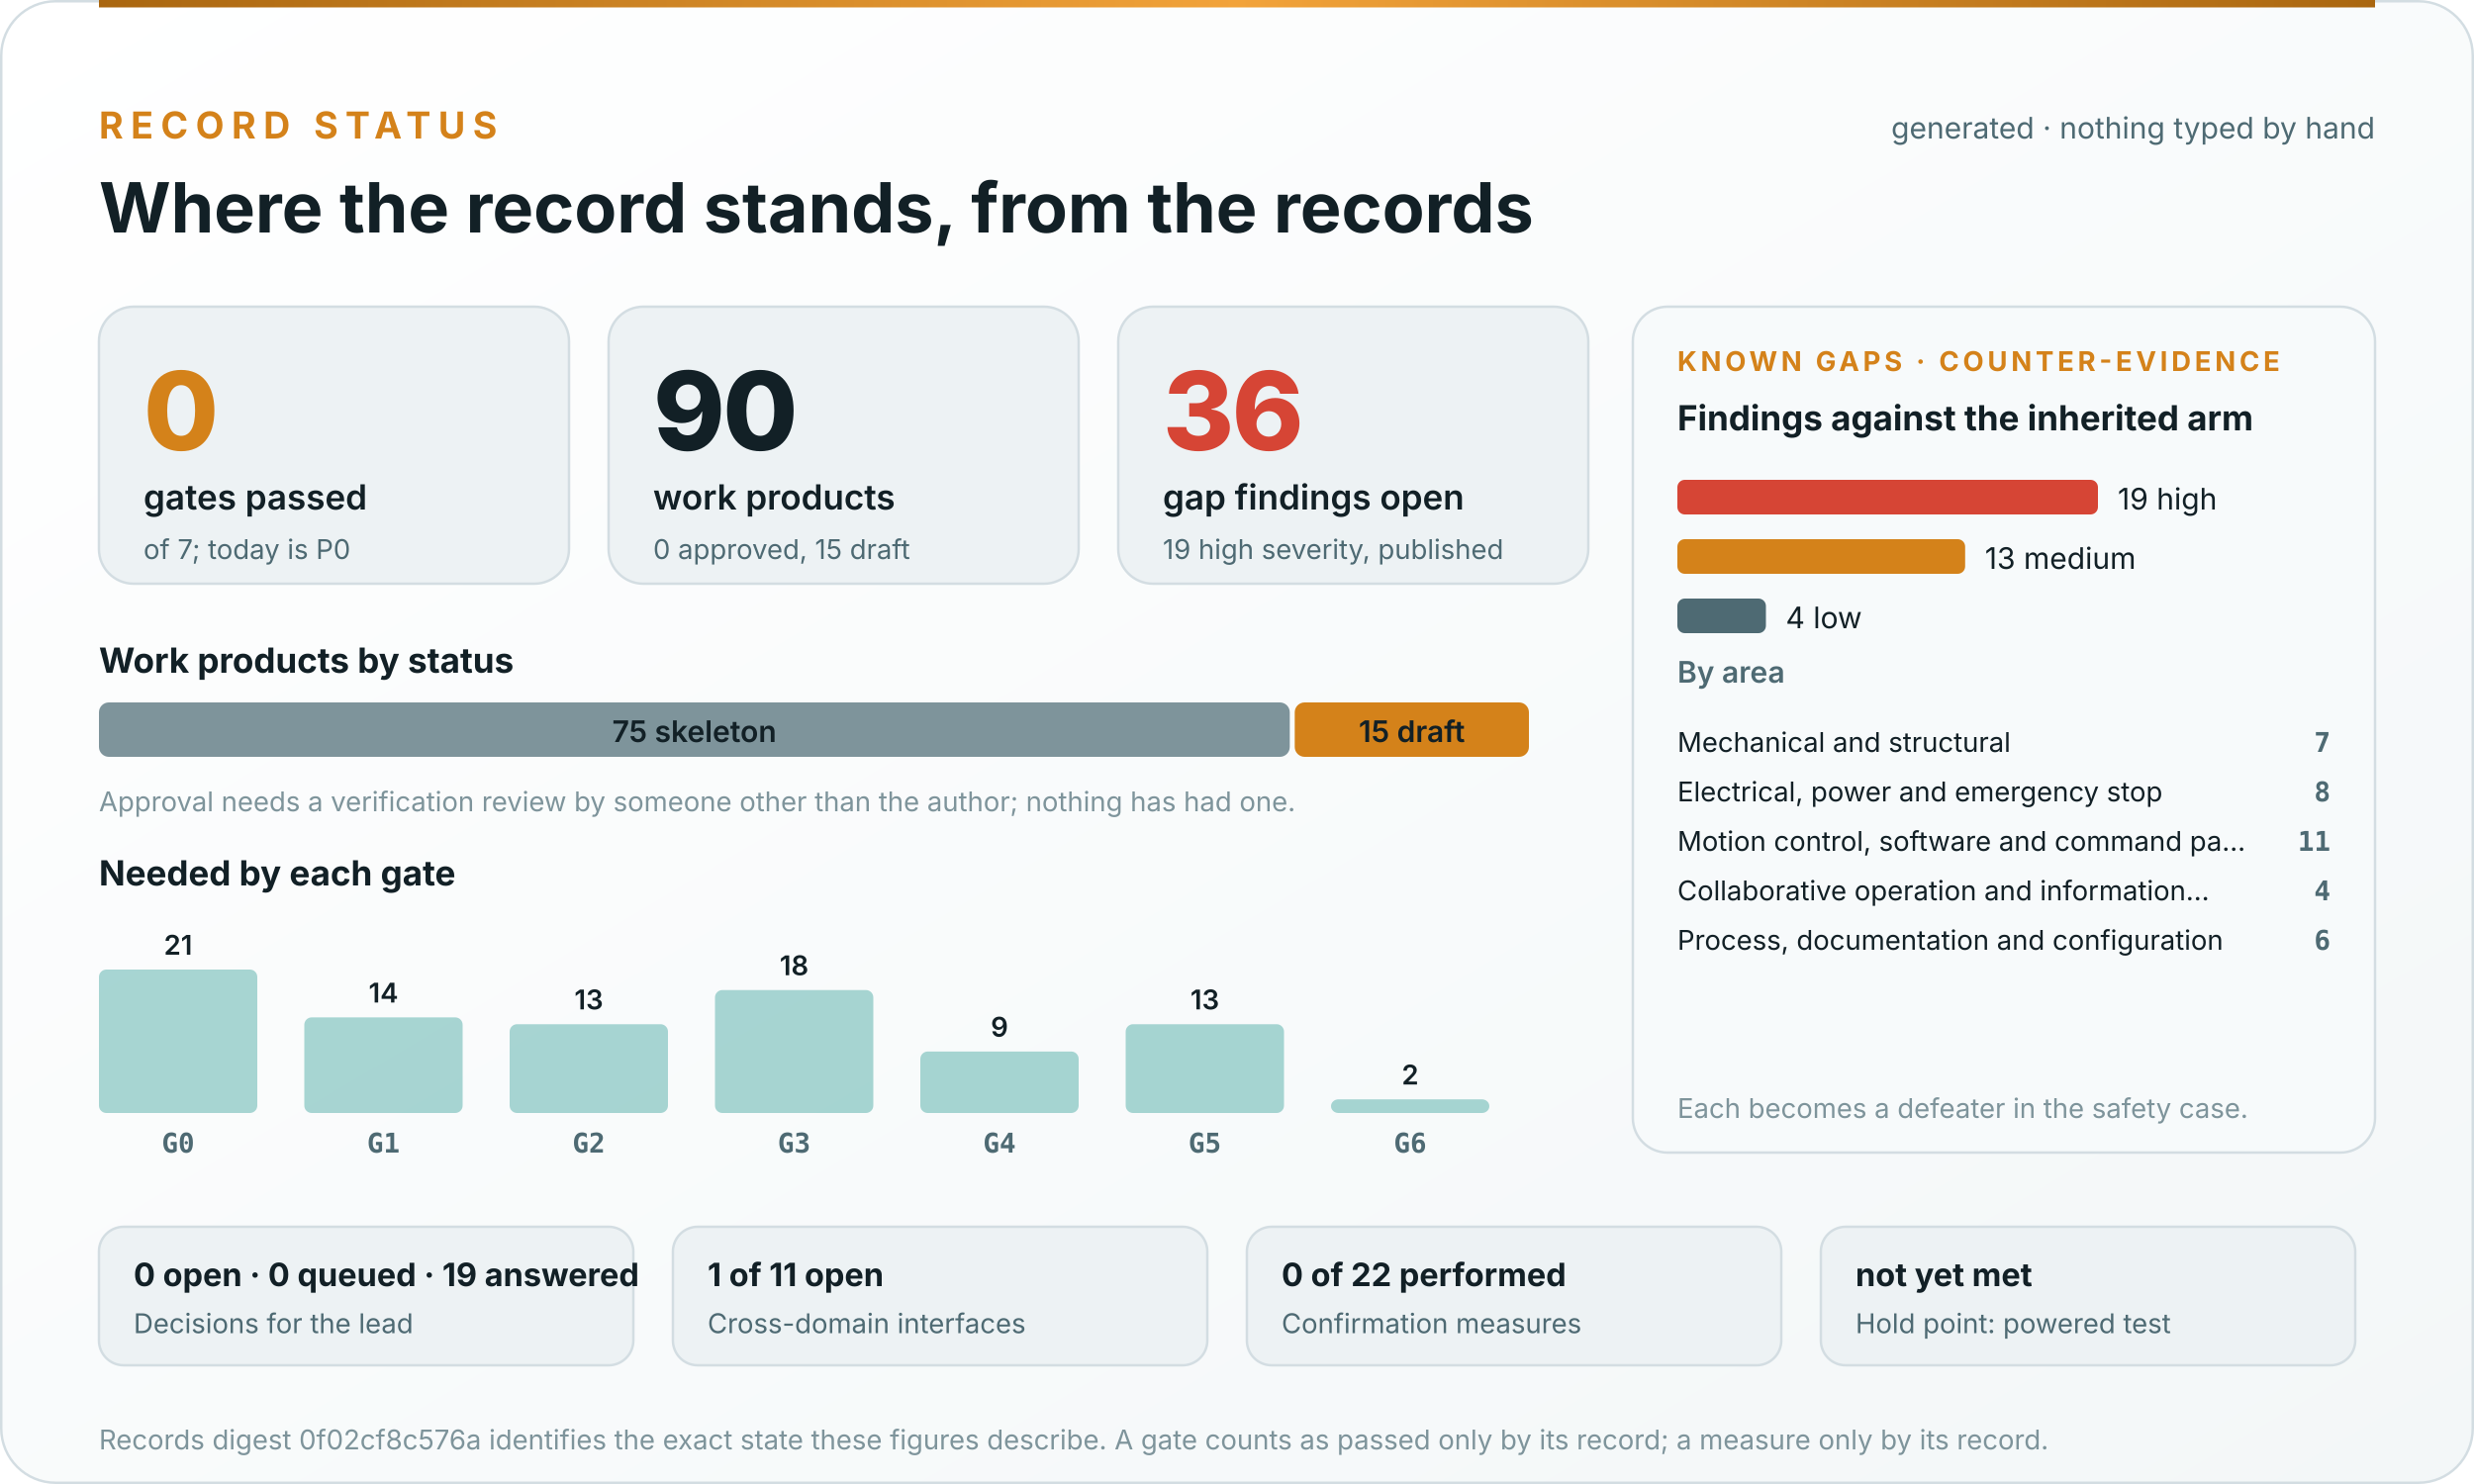
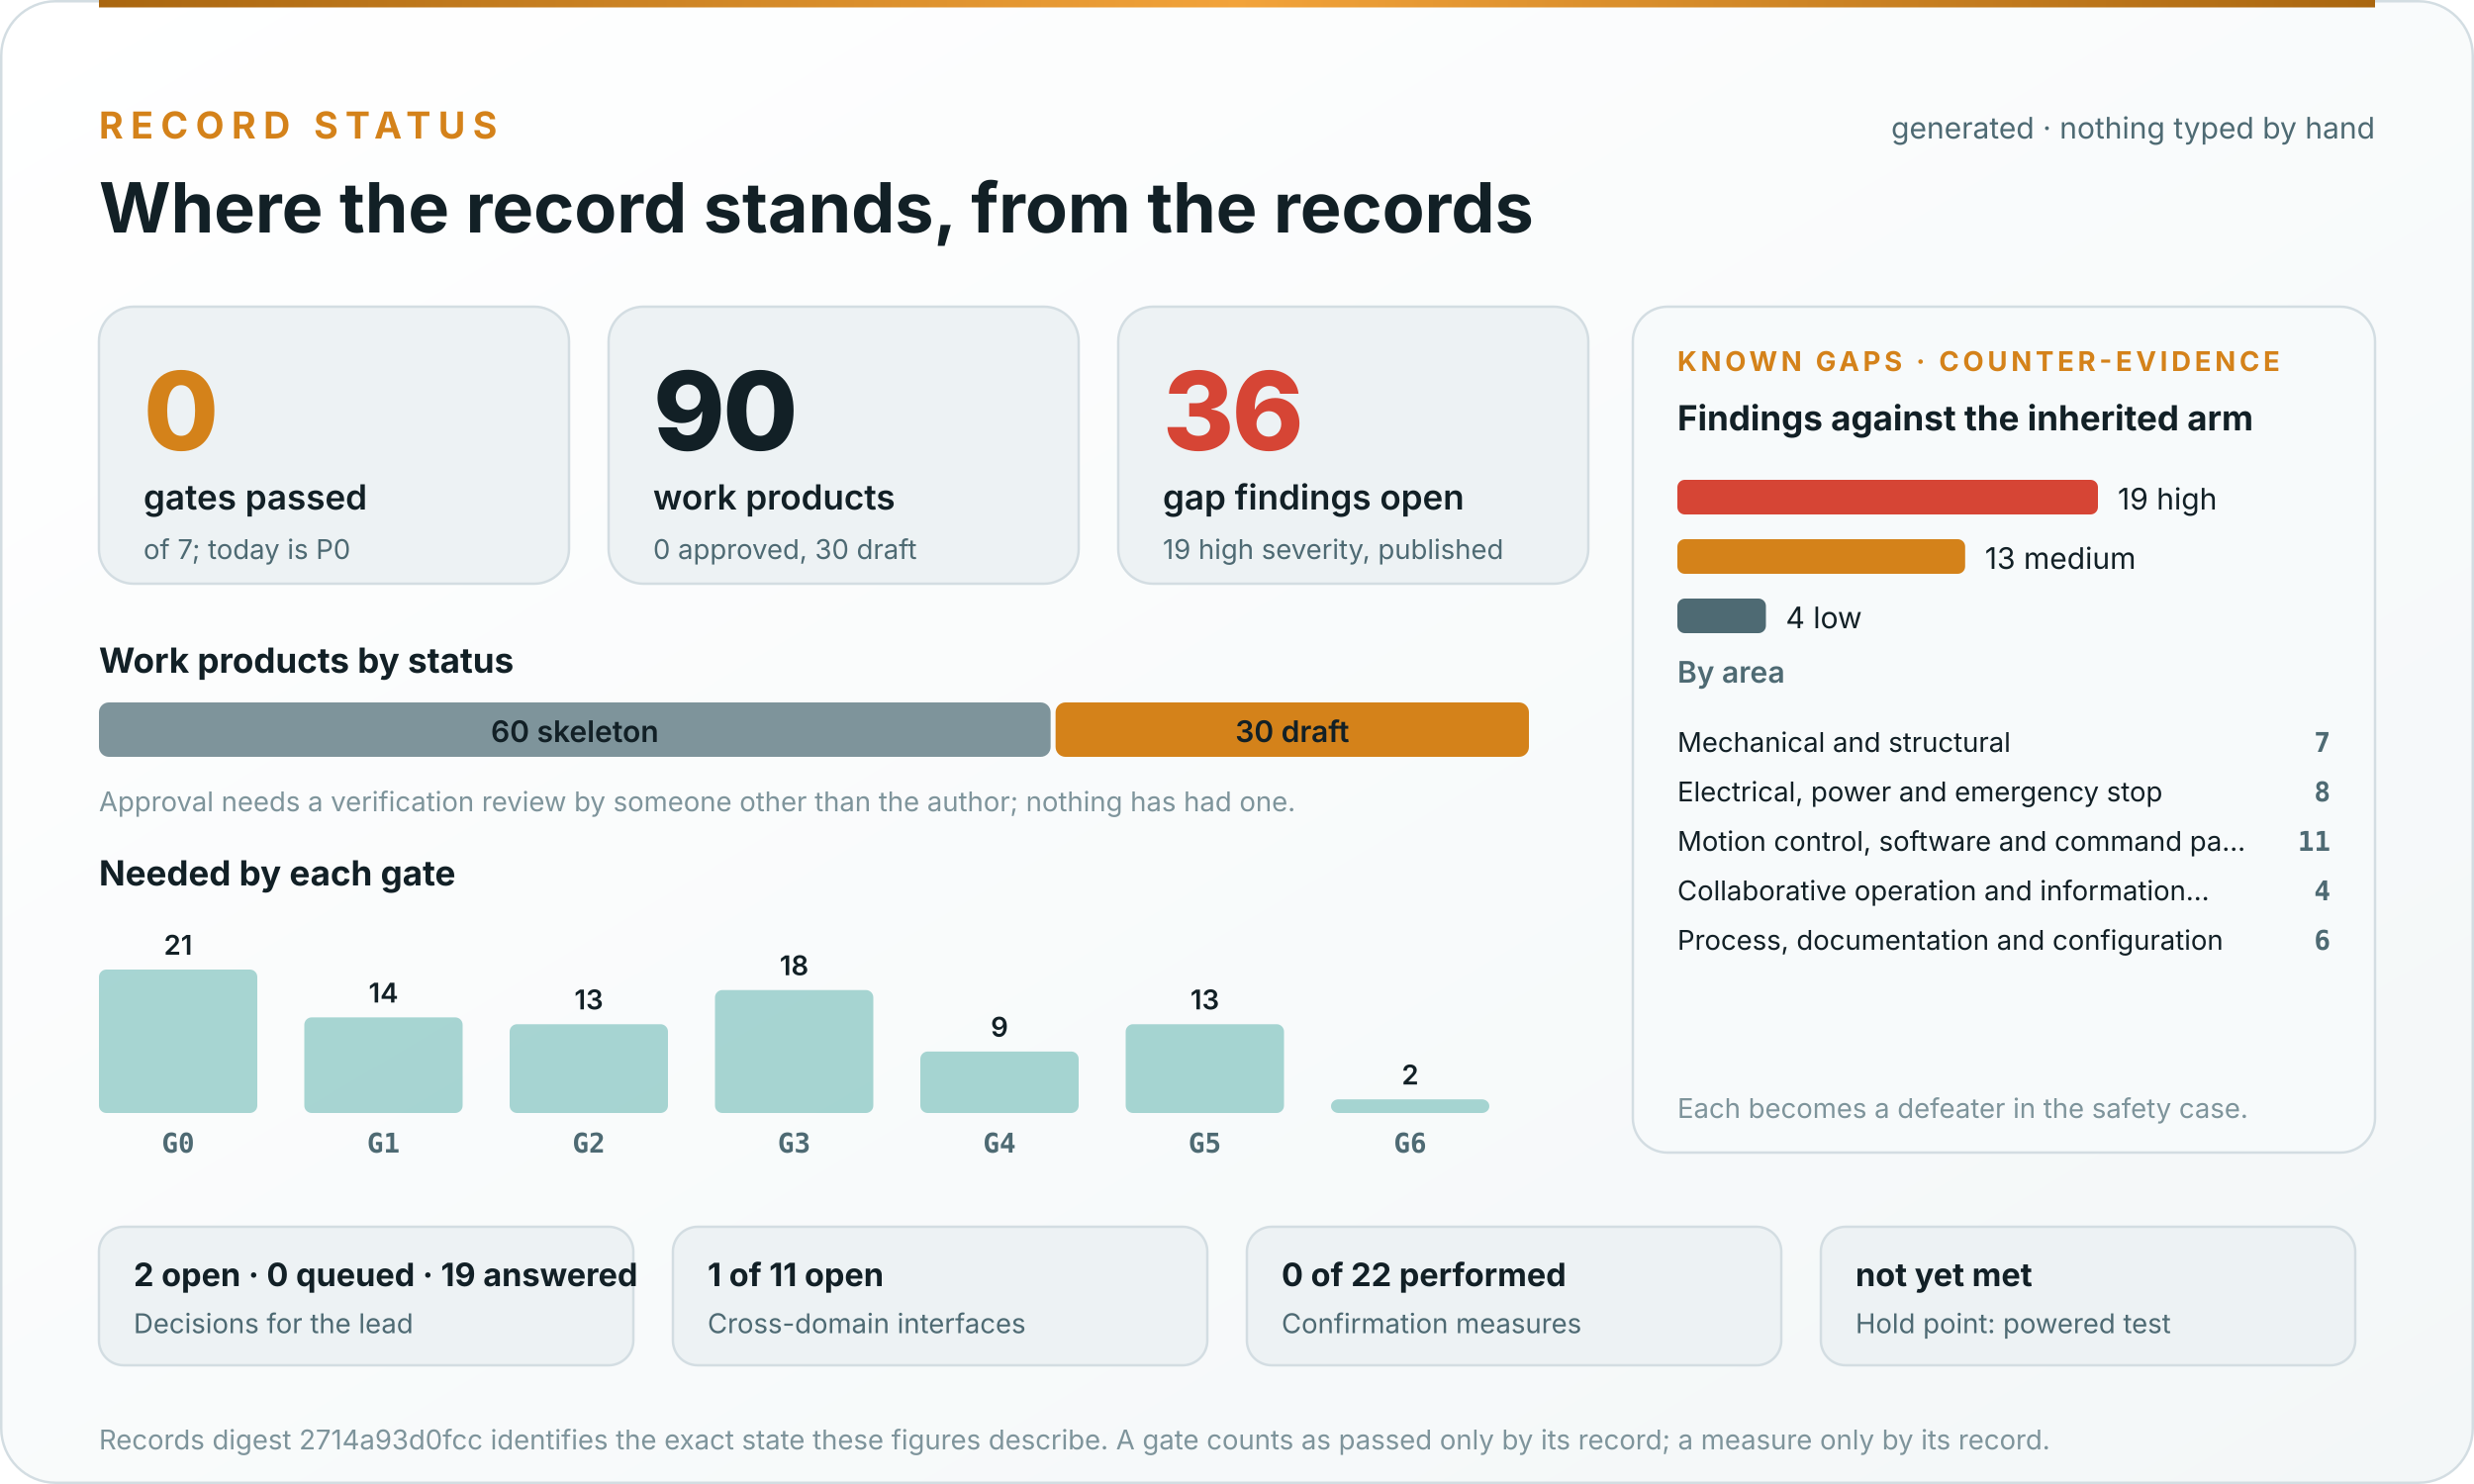
<svg xmlns="http://www.w3.org/2000/svg" width="1000" height="600" viewBox="0 0 1000 600" role="img" aria-labelledby="stat-t stat-d">
  <defs>
    <linearGradient id="stat-bg" x1="0" y1="0" x2="1" y2="1">
      <stop offset="0" stop-color="#FFFFFF" />
      <stop offset="1" stop-color="#F3F7F8" />
    </linearGradient>
    <linearGradient id="stat-amber" x1="0" y1="0" x2="1" y2="0">
      <stop offset="0" stop-color="#A8650F" />
      <stop offset="0.5" stop-color="#F2A33A" />
      <stop offset="1" stop-color="#A8650F" />
    </linearGradient>
  </defs>
  <rect x="0.5" y="0.5" width="999" height="599" rx="22" fill="url(#stat-bg)" stroke="#D3DDE2" />
  <rect x="40" y="0" width="920" height="3" fill="url(#stat-amber)" />
  <text x="40" y="56" font-family="Inter, 'Segoe UI', 'Helvetica Neue', Helvetica, Arial, sans-serif" font-size="15" font-weight="700" fill="#D4821A" text-anchor="start" letter-spacing="3">RECORD STATUS</text>
  <text x="40" y="94" font-family="Inter, 'Segoe UI', 'Helvetica Neue', Helvetica, Arial, sans-serif" font-size="28" font-weight="700" fill="#122026" text-anchor="start">Where the record stands, from the records</text>
  <text x="960" y="56" font-family="Inter, 'Segoe UI', 'Helvetica Neue', Helvetica, Arial, sans-serif" font-size="12" font-weight="400" fill="#4E6A73" text-anchor="end">generated · nothing typed by hand</text>
  <rect x="40" y="124" width="190" height="112" rx="14" fill="#EDF2F4" stroke="#D3DDE2" stroke-width="1" />
  <text x="58" y="182" font-family="Inter, 'Segoe UI', 'Helvetica Neue', Helvetica, Arial, sans-serif" font-size="44" font-weight="800" fill="#D4821A" text-anchor="start" letter-spacing="-1">0</text>
  <text x="58" y="206" font-family="Inter, 'Segoe UI', 'Helvetica Neue', Helvetica, Arial, sans-serif" font-size="14" font-weight="600" fill="#122026" text-anchor="start">gates passed</text>
  <text x="58" y="226" font-family="Inter, 'Segoe UI', 'Helvetica Neue', Helvetica, Arial, sans-serif" font-size="11" font-weight="400" fill="#4E6A73" text-anchor="start">of 7; today is P0</text>
  <rect x="246" y="124" width="190" height="112" rx="14" fill="#EDF2F4" stroke="#D3DDE2" stroke-width="1" />
  <text x="264" y="182" font-family="Inter, 'Segoe UI', 'Helvetica Neue', Helvetica, Arial, sans-serif" font-size="44" font-weight="800" fill="#122026" text-anchor="start" letter-spacing="-1">90</text>
  <text x="264" y="206" font-family="Inter, 'Segoe UI', 'Helvetica Neue', Helvetica, Arial, sans-serif" font-size="14" font-weight="600" fill="#122026" text-anchor="start">work products</text>
-   <text x="264" y="226" font-family="Inter, 'Segoe UI', 'Helvetica Neue', Helvetica, Arial, sans-serif" font-size="11" font-weight="400" fill="#4E6A73" text-anchor="start">0 approved, 15 draft</text>
+   <text x="264" y="226" font-family="Inter, 'Segoe UI', 'Helvetica Neue', Helvetica, Arial, sans-serif" font-size="11" font-weight="400" fill="#4E6A73" text-anchor="start">0 approved, 30 draft</text>
  <rect x="452" y="124" width="190" height="112" rx="14" fill="#EDF2F4" stroke="#D3DDE2" stroke-width="1" />
  <text x="470" y="182" font-family="Inter, 'Segoe UI', 'Helvetica Neue', Helvetica, Arial, sans-serif" font-size="44" font-weight="800" fill="#D64535" text-anchor="start" letter-spacing="-1">36</text>
  <text x="470" y="206" font-family="Inter, 'Segoe UI', 'Helvetica Neue', Helvetica, Arial, sans-serif" font-size="14" font-weight="600" fill="#122026" text-anchor="start">gap findings open</text>
  <text x="470" y="226" font-family="Inter, 'Segoe UI', 'Helvetica Neue', Helvetica, Arial, sans-serif" font-size="11" font-weight="400" fill="#4E6A73" text-anchor="start">19 high severity, published</text>
  <text x="40" y="272" font-family="Inter, 'Segoe UI', 'Helvetica Neue', Helvetica, Arial, sans-serif" font-size="14" font-weight="700" fill="#122026" text-anchor="start">Work products by status</text>
-   <rect x="40" y="284" width="481.333" height="22" rx="4" fill="#7E949B" />
-   <text x="280.667" y="300" font-family="Inter, 'Segoe UI', 'Helvetica Neue', Helvetica, Arial, sans-serif" font-size="12" font-weight="600" fill="#122026" text-anchor="middle">75 skeleton</text>
-   <rect x="523.333" y="284" width="94.667" height="22" rx="4" fill="#D4821A" />
-   <text x="570.667" y="300" font-family="Inter, 'Segoe UI', 'Helvetica Neue', Helvetica, Arial, sans-serif" font-size="12" font-weight="600" fill="#122026" text-anchor="middle">15 draft</text>
+   <rect x="40" y="284" width="384.667" height="22" rx="4" fill="#7E949B" />
+   <text x="232.333" y="300" font-family="Inter, 'Segoe UI', 'Helvetica Neue', Helvetica, Arial, sans-serif" font-size="12" font-weight="600" fill="#122026" text-anchor="middle">60 skeleton</text>
+   <rect x="426.667" y="284" width="191.333" height="22" rx="4" fill="#D4821A" />
+   <text x="522.333" y="300" font-family="Inter, 'Segoe UI', 'Helvetica Neue', Helvetica, Arial, sans-serif" font-size="12" font-weight="600" fill="#122026" text-anchor="middle">30 draft</text>
  <text x="40" y="328" font-family="Inter, 'Segoe UI', 'Helvetica Neue', Helvetica, Arial, sans-serif" font-size="11" font-weight="400" fill="#7E949B" text-anchor="start">Approval needs a verification review by someone other than the author; nothing has had one.</text>
  <text x="40" y="358" font-family="Inter, 'Segoe UI', 'Helvetica Neue', Helvetica, Arial, sans-serif" font-size="14" font-weight="700" fill="#122026" text-anchor="start">Needed by each gate</text>
  <rect x="40" y="392" width="64" height="58" rx="3" fill="#0E8C83" fill-opacity="0.35" />
  <text x="72" y="386" font-family="Inter, 'Segoe UI', 'Helvetica Neue', Helvetica, Arial, sans-serif" font-size="11" font-weight="600" fill="#122026" text-anchor="middle">21</text>
  <text x="72" y="466" font-family="'JetBrains Mono', 'SFMono-Regular', Menlo, Consolas, monospace" font-size="11" font-weight="600" fill="#4E6A73" text-anchor="middle">G0</text>
  <rect x="123" y="411.333" width="64" height="38.667" rx="3" fill="#0E8C83" fill-opacity="0.35" />
  <text x="155" y="405.333" font-family="Inter, 'Segoe UI', 'Helvetica Neue', Helvetica, Arial, sans-serif" font-size="11" font-weight="600" fill="#122026" text-anchor="middle">14</text>
  <text x="155" y="466" font-family="'JetBrains Mono', 'SFMono-Regular', Menlo, Consolas, monospace" font-size="11" font-weight="600" fill="#4E6A73" text-anchor="middle">G1</text>
  <rect x="206" y="414.095" width="64" height="35.905" rx="3" fill="#0E8C83" fill-opacity="0.35" />
  <text x="238" y="408.095" font-family="Inter, 'Segoe UI', 'Helvetica Neue', Helvetica, Arial, sans-serif" font-size="11" font-weight="600" fill="#122026" text-anchor="middle">13</text>
  <text x="238" y="466" font-family="'JetBrains Mono', 'SFMono-Regular', Menlo, Consolas, monospace" font-size="11" font-weight="600" fill="#4E6A73" text-anchor="middle">G2</text>
  <rect x="289" y="400.286" width="64" height="49.714" rx="3" fill="#0E8C83" fill-opacity="0.35" />
  <text x="321" y="394.286" font-family="Inter, 'Segoe UI', 'Helvetica Neue', Helvetica, Arial, sans-serif" font-size="11" font-weight="600" fill="#122026" text-anchor="middle">18</text>
  <text x="321" y="466" font-family="'JetBrains Mono', 'SFMono-Regular', Menlo, Consolas, monospace" font-size="11" font-weight="600" fill="#4E6A73" text-anchor="middle">G3</text>
  <rect x="372" y="425.143" width="64" height="24.857" rx="3" fill="#0E8C83" fill-opacity="0.35" />
  <text x="404" y="419.143" font-family="Inter, 'Segoe UI', 'Helvetica Neue', Helvetica, Arial, sans-serif" font-size="11" font-weight="600" fill="#122026" text-anchor="middle">9</text>
  <text x="404" y="466" font-family="'JetBrains Mono', 'SFMono-Regular', Menlo, Consolas, monospace" font-size="11" font-weight="600" fill="#4E6A73" text-anchor="middle">G4</text>
  <rect x="455" y="414.095" width="64" height="35.905" rx="3" fill="#0E8C83" fill-opacity="0.35" />
  <text x="487" y="408.095" font-family="Inter, 'Segoe UI', 'Helvetica Neue', Helvetica, Arial, sans-serif" font-size="11" font-weight="600" fill="#122026" text-anchor="middle">13</text>
  <text x="487" y="466" font-family="'JetBrains Mono', 'SFMono-Regular', Menlo, Consolas, monospace" font-size="11" font-weight="600" fill="#4E6A73" text-anchor="middle">G5</text>
  <rect x="538" y="444.476" width="64" height="5.524" rx="3" fill="#0E8C83" fill-opacity="0.35" />
  <text x="570" y="438.476" font-family="Inter, 'Segoe UI', 'Helvetica Neue', Helvetica, Arial, sans-serif" font-size="11" font-weight="600" fill="#122026" text-anchor="middle">2</text>
  <text x="570" y="466" font-family="'JetBrains Mono', 'SFMono-Regular', Menlo, Consolas, monospace" font-size="11" font-weight="600" fill="#4E6A73" text-anchor="middle">G6</text>
  <rect x="660" y="124" width="300" height="342" rx="14" fill="#F7FAFB" stroke="#D3DDE2" stroke-width="1" />
  <text x="678" y="150" font-family="Inter, 'Segoe UI', 'Helvetica Neue', Helvetica, Arial, sans-serif" font-size="11" font-weight="700" fill="#D4821A" text-anchor="start" letter-spacing="1.5">KNOWN GAPS · COUNTER-EVIDENCE</text>
  <text x="678" y="174" font-family="Inter, 'Segoe UI', 'Helvetica Neue', Helvetica, Arial, sans-serif" font-size="14" font-weight="700" fill="#122026" text-anchor="start">Findings against the inherited arm</text>
  <rect x="678" y="194" width="170" height="14" rx="3" fill="#D64535" />
  <text x="856" y="206" font-family="Inter, 'Segoe UI', 'Helvetica Neue', Helvetica, Arial, sans-serif" font-size="12" font-weight="400" fill="#122026" text-anchor="start">19 high</text>
  <rect x="678" y="218" width="116.316" height="14" rx="3" fill="#D4821A" />
  <text x="802.316" y="230" font-family="Inter, 'Segoe UI', 'Helvetica Neue', Helvetica, Arial, sans-serif" font-size="12" font-weight="400" fill="#122026" text-anchor="start">13 medium</text>
  <rect x="678" y="242" width="35.789" height="14" rx="3" fill="#4E6A73" />
  <text x="721.789" y="254" font-family="Inter, 'Segoe UI', 'Helvetica Neue', Helvetica, Arial, sans-serif" font-size="12" font-weight="400" fill="#122026" text-anchor="start">4 low</text>
  <text x="678" y="276" font-family="Inter, 'Segoe UI', 'Helvetica Neue', Helvetica, Arial, sans-serif" font-size="12" font-weight="600" fill="#4E6A73" text-anchor="start">By area</text>
  <text x="678" y="304" font-family="Inter, 'Segoe UI', 'Helvetica Neue', Helvetica, Arial, sans-serif" font-size="11" font-weight="400" fill="#122026" text-anchor="start">Mechanical and structural</text>
  <text x="942" y="304" font-family="'JetBrains Mono', 'SFMono-Regular', Menlo, Consolas, monospace" font-size="11" font-weight="600" fill="#4E6A73" text-anchor="end">7</text>
  <text x="678" y="324" font-family="Inter, 'Segoe UI', 'Helvetica Neue', Helvetica, Arial, sans-serif" font-size="11" font-weight="400" fill="#122026" text-anchor="start">Electrical, power and emergency stop</text>
  <text x="942" y="324" font-family="'JetBrains Mono', 'SFMono-Regular', Menlo, Consolas, monospace" font-size="11" font-weight="600" fill="#4E6A73" text-anchor="end">8</text>
  <text x="678" y="344" font-family="Inter, 'Segoe UI', 'Helvetica Neue', Helvetica, Arial, sans-serif" font-size="11" font-weight="400" fill="#122026" text-anchor="start">Motion control, software and command pa…</text>
  <text x="942" y="344" font-family="'JetBrains Mono', 'SFMono-Regular', Menlo, Consolas, monospace" font-size="11" font-weight="600" fill="#4E6A73" text-anchor="end">11</text>
  <text x="678" y="364" font-family="Inter, 'Segoe UI', 'Helvetica Neue', Helvetica, Arial, sans-serif" font-size="11" font-weight="400" fill="#122026" text-anchor="start">Collaborative operation and information…</text>
  <text x="942" y="364" font-family="'JetBrains Mono', 'SFMono-Regular', Menlo, Consolas, monospace" font-size="11" font-weight="600" fill="#4E6A73" text-anchor="end">4</text>
  <text x="678" y="384" font-family="Inter, 'Segoe UI', 'Helvetica Neue', Helvetica, Arial, sans-serif" font-size="11" font-weight="400" fill="#122026" text-anchor="start">Process, documentation and configuration</text>
  <text x="942" y="384" font-family="'JetBrains Mono', 'SFMono-Regular', Menlo, Consolas, monospace" font-size="11" font-weight="600" fill="#4E6A73" text-anchor="end">6</text>
  <text x="678" y="452" font-family="Inter, 'Segoe UI', 'Helvetica Neue', Helvetica, Arial, sans-serif" font-size="11" font-weight="400" fill="#7E949B" text-anchor="start">Each becomes a defeater in the safety case.</text>
  <rect x="40" y="496" width="216" height="56" rx="10" fill="#EDF2F4" stroke="#D3DDE2" stroke-width="1" />
-   <text x="54" y="520" font-family="Inter, 'Segoe UI', 'Helvetica Neue', Helvetica, Arial, sans-serif" font-size="13" font-weight="700" fill="#122026" text-anchor="start">0 open · 0 queued · 19 answered</text>
+   <text x="54" y="520" font-family="Inter, 'Segoe UI', 'Helvetica Neue', Helvetica, Arial, sans-serif" font-size="13" font-weight="700" fill="#122026" text-anchor="start">2 open · 0 queued · 19 answered</text>
  <text x="54" y="539" font-family="Inter, 'Segoe UI', 'Helvetica Neue', Helvetica, Arial, sans-serif" font-size="11" font-weight="400" fill="#4E6A73" text-anchor="start">Decisions for the lead</text>
  <rect x="272" y="496" width="216" height="56" rx="10" fill="#EDF2F4" stroke="#D3DDE2" stroke-width="1" />
  <text x="286" y="520" font-family="Inter, 'Segoe UI', 'Helvetica Neue', Helvetica, Arial, sans-serif" font-size="13" font-weight="700" fill="#122026" text-anchor="start">1 of 11 open</text>
  <text x="286" y="539" font-family="Inter, 'Segoe UI', 'Helvetica Neue', Helvetica, Arial, sans-serif" font-size="11" font-weight="400" fill="#4E6A73" text-anchor="start">Cross-domain interfaces</text>
  <rect x="504" y="496" width="216" height="56" rx="10" fill="#EDF2F4" stroke="#D3DDE2" stroke-width="1" />
  <text x="518" y="520" font-family="Inter, 'Segoe UI', 'Helvetica Neue', Helvetica, Arial, sans-serif" font-size="13" font-weight="700" fill="#122026" text-anchor="start">0 of 22 performed</text>
  <text x="518" y="539" font-family="Inter, 'Segoe UI', 'Helvetica Neue', Helvetica, Arial, sans-serif" font-size="11" font-weight="400" fill="#4E6A73" text-anchor="start">Confirmation measures</text>
  <rect x="736" y="496" width="216" height="56" rx="10" fill="#EDF2F4" stroke="#D3DDE2" stroke-width="1" />
  <text x="750" y="520" font-family="Inter, 'Segoe UI', 'Helvetica Neue', Helvetica, Arial, sans-serif" font-size="13" font-weight="700" fill="#122026" text-anchor="start">not yet met</text>
  <text x="750" y="539" font-family="Inter, 'Segoe UI', 'Helvetica Neue', Helvetica, Arial, sans-serif" font-size="11" font-weight="400" fill="#4E6A73" text-anchor="start">Hold point: powered test</text>
-   <text x="40" y="586" font-family="Inter, 'Segoe UI', 'Helvetica Neue', Helvetica, Arial, sans-serif" font-size="11" font-weight="400" fill="#7E949B" text-anchor="start">Records digest 0f02cf8c576a identifies the exact state these figures describe. A gate counts as passed only by its record; a measure only by its record.</text>
+   <text x="40" y="586" font-family="Inter, 'Segoe UI', 'Helvetica Neue', Helvetica, Arial, sans-serif" font-size="11" font-weight="400" fill="#7E949B" text-anchor="start">Records digest 2714a93d0fcc identifies the exact state these figures describe. A gate counts as passed only by its record; a measure only by its record.</text>
</svg>
